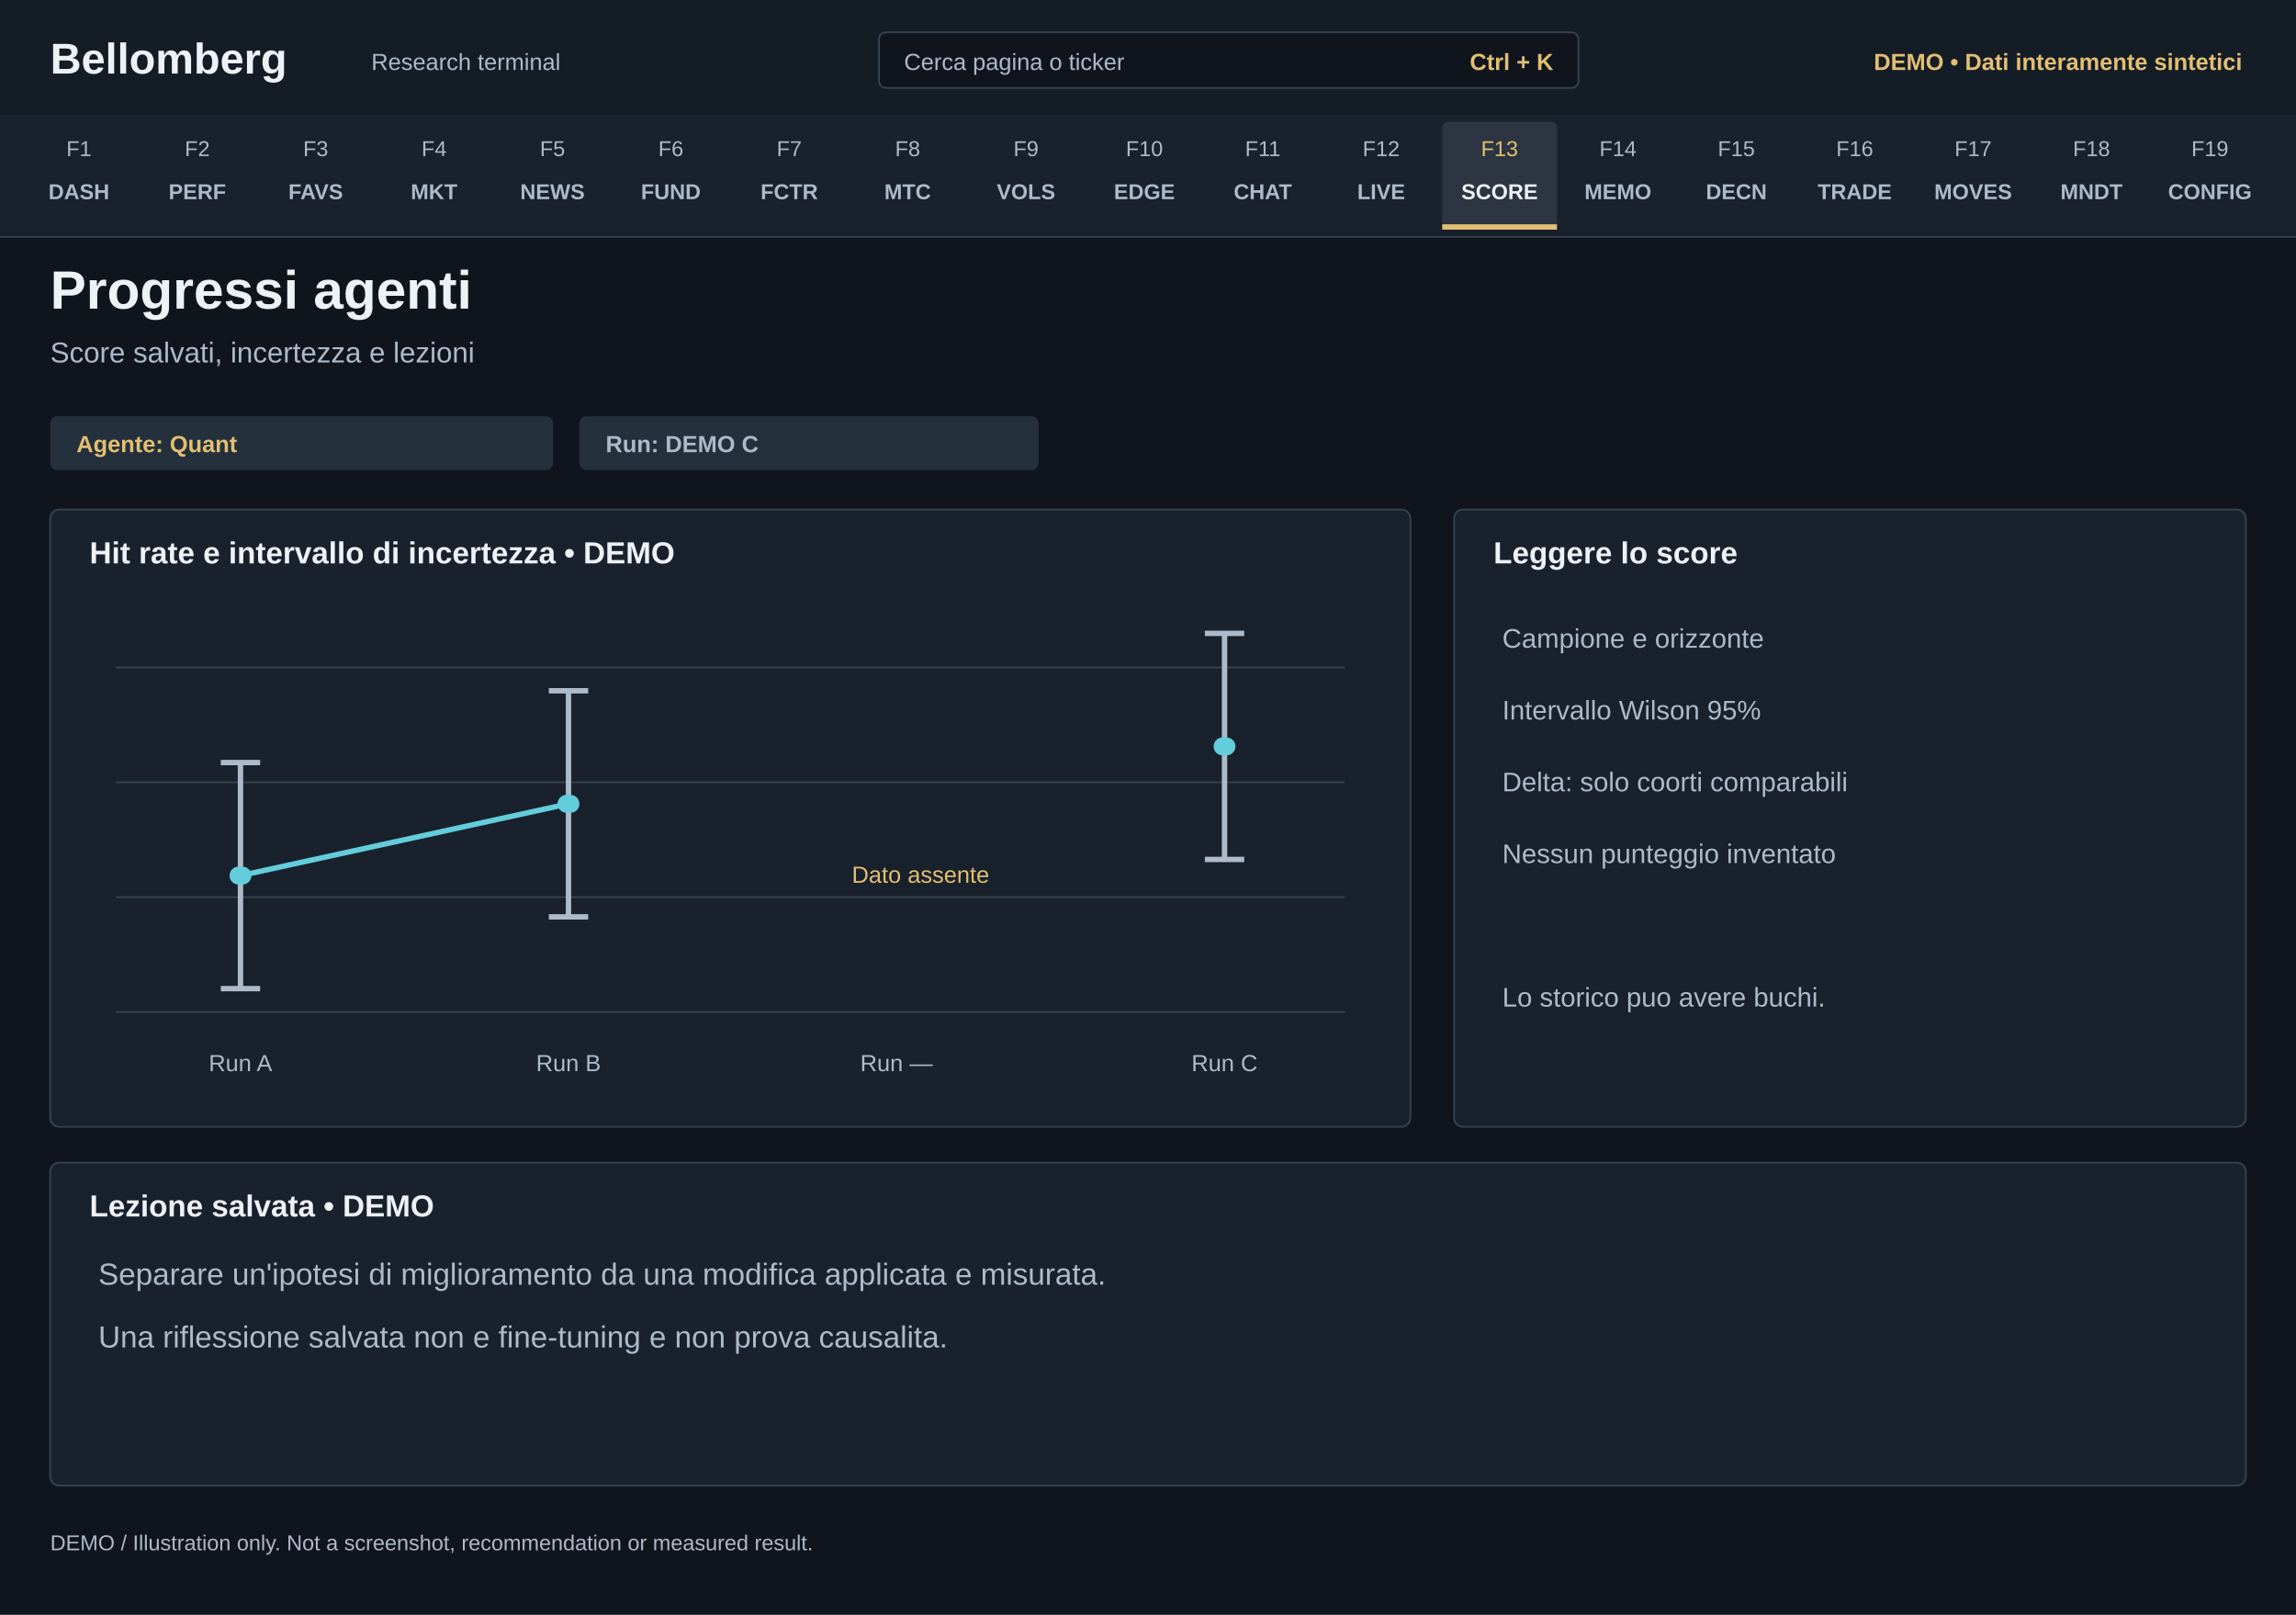
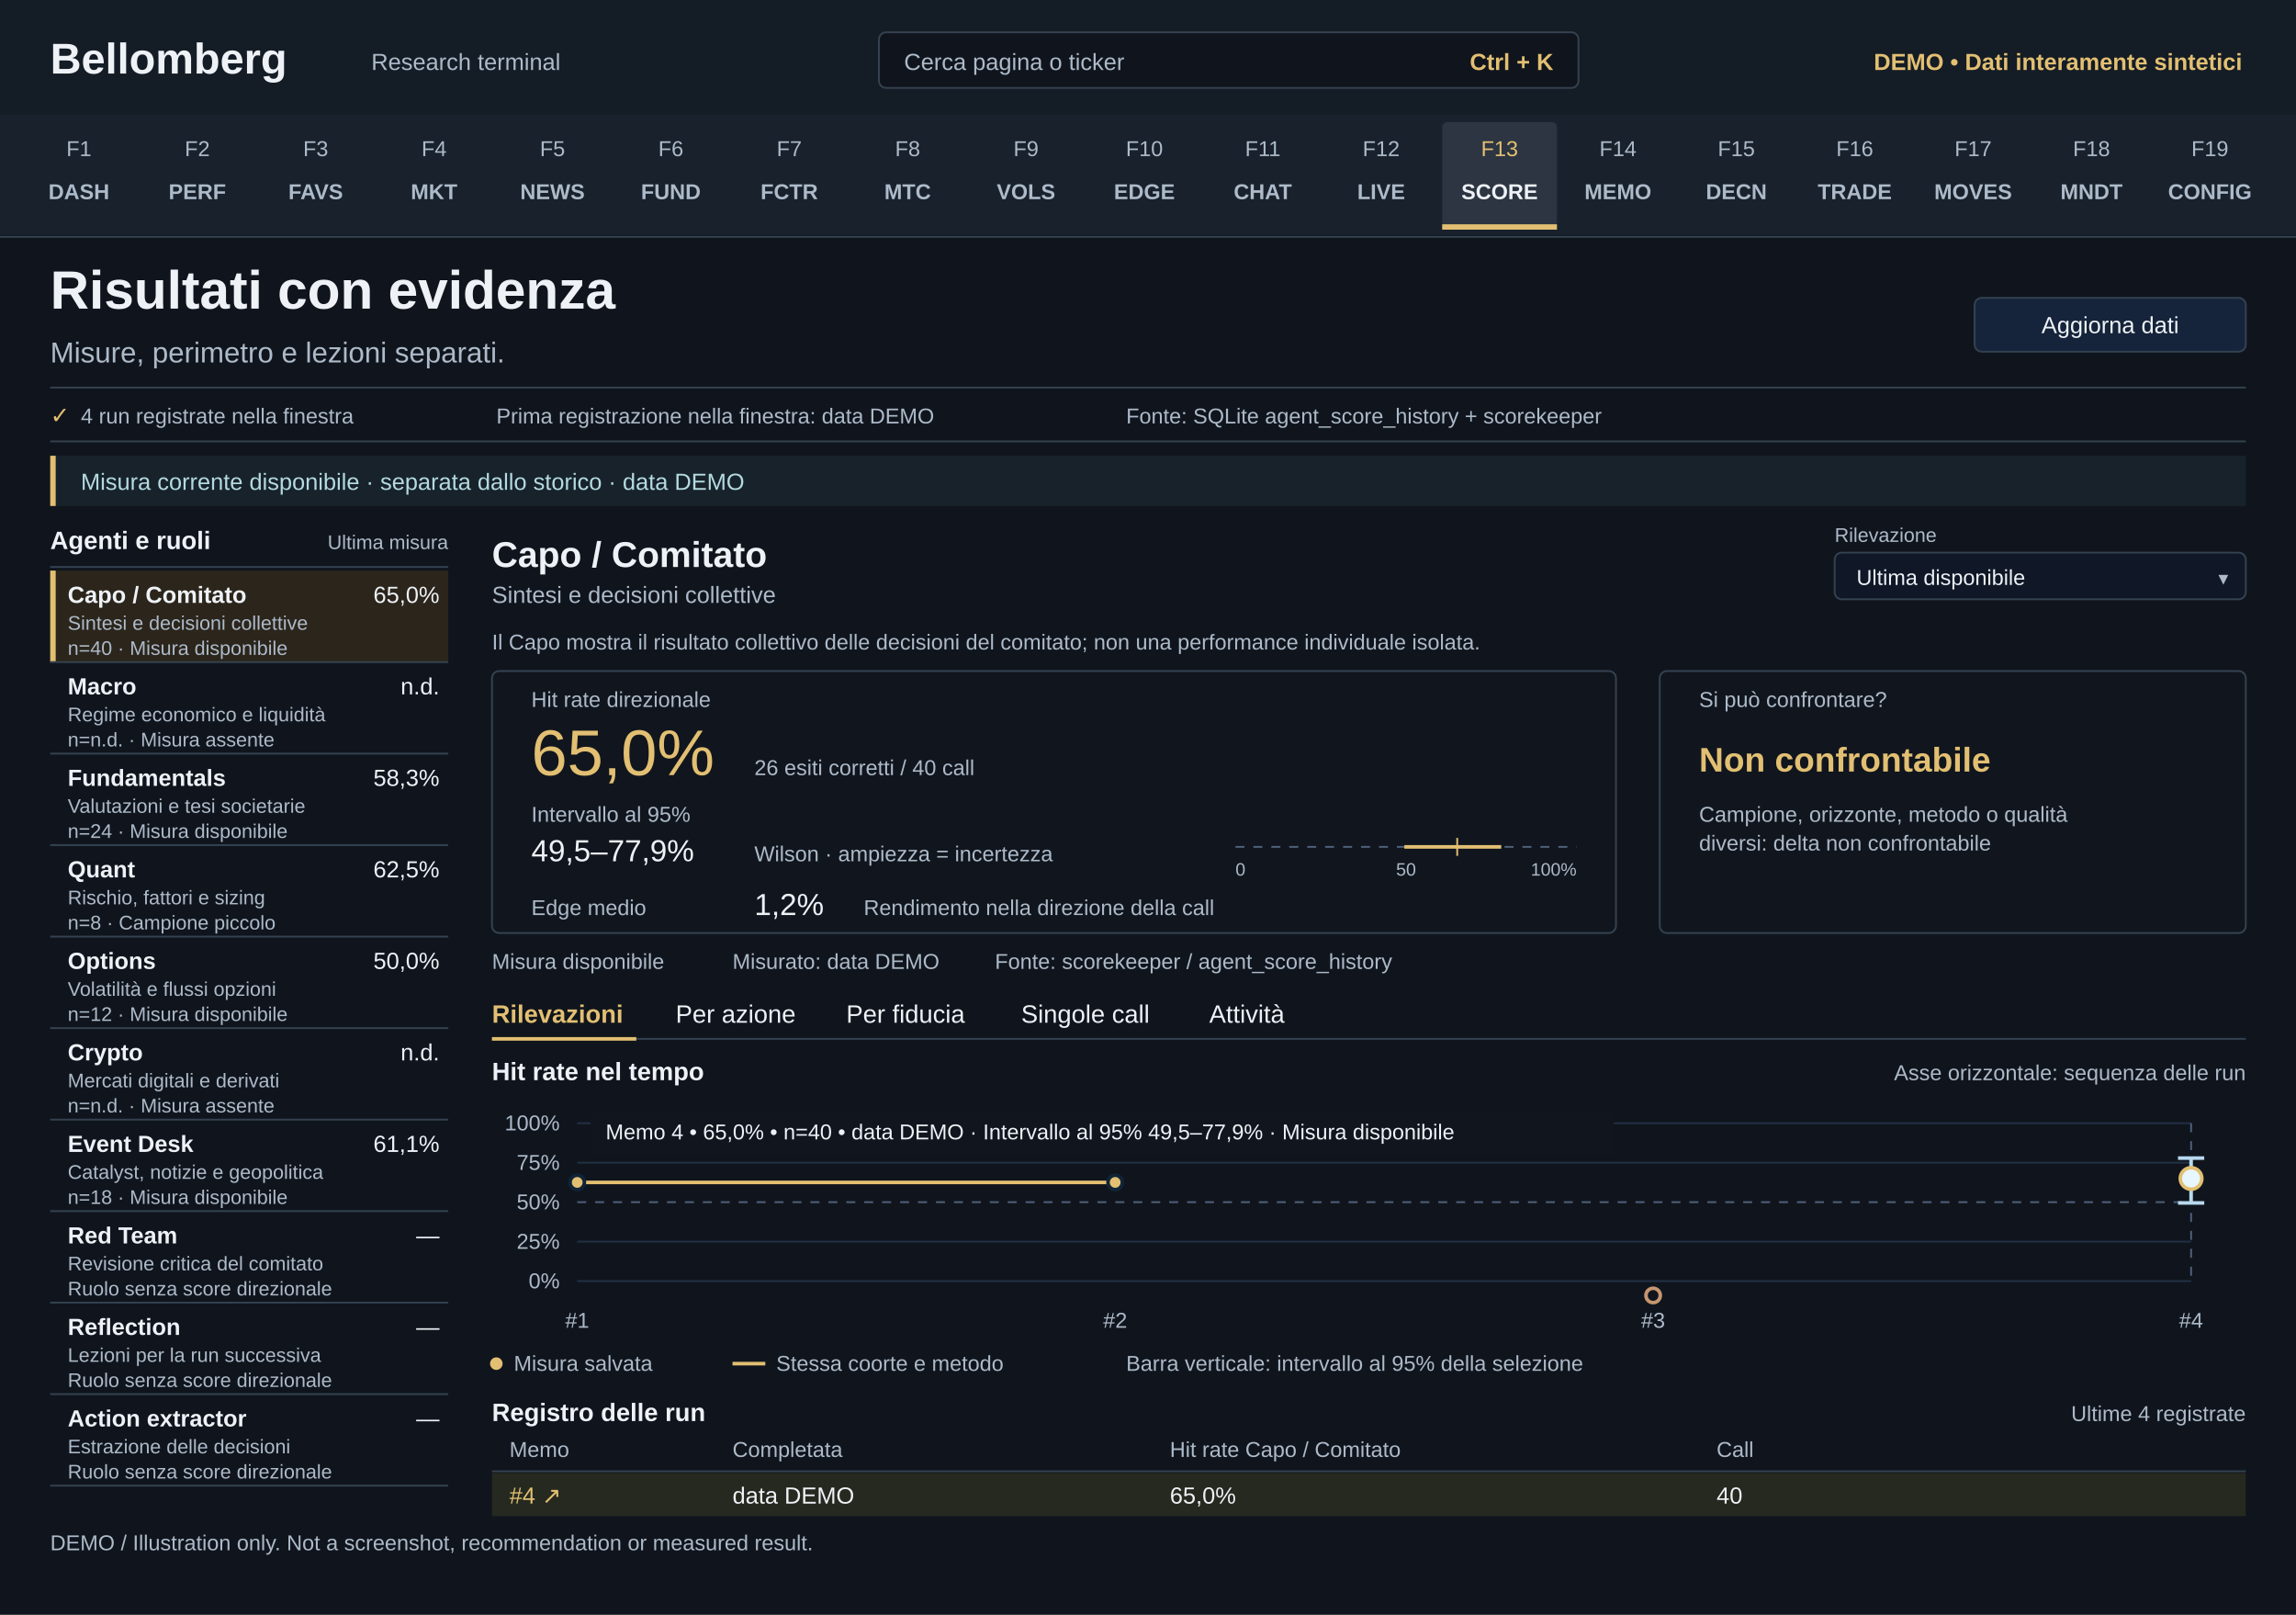
<svg xmlns="http://www.w3.org/2000/svg" width="1280" height="900" viewBox="0 0 1280 900" role="img" aria-labelledby="title desc">
  <style>text{font-family:Segoe UI,Arial,sans-serif} .mono{font-family:Consolas,monospace}</style>
  <rect x="0" y="0" width="1280" height="900" rx="0" fill="#10151d" />
  <rect x="0" y="0" width="1280" height="64" rx="0" fill="#141c26" />
  <text x="28" y="41" font-size="24" fill="#eef2f7" font-weight="650" text-anchor="start">Bellomberg</text>
  <text x="207" y="39" font-size="13" fill="#adbac9" font-weight="400" text-anchor="start">Research terminal</text>
  <rect x="490" y="18" width="390" height="31" rx="4" fill="#10151d" stroke="#344250" />
  <text x="504" y="39" font-size="13" fill="#adbac9" font-weight="400" text-anchor="start">Cerca pagina o ticker</text>
  <text x="866" y="39" font-size="13" fill="#e2bf72" font-weight="600" text-anchor="end">Ctrl + K</text>
  <text x="1250" y="39" font-size="13" fill="#e2bf72" font-weight="650" text-anchor="end">DEMO • Dati interamente sintetici</text>
  <rect x="0" y="64" width="1280" height="67" rx="0" fill="#18212c" />
  <g id="navigation" aria-label="Navigation F1 to F19">
    <text x="44" y="87" font-size="12" fill="#adbac9" font-weight="400" text-anchor="middle">F1</text>
    <text x="44" y="111" font-size="12" fill="#adbac9" font-weight="600" text-anchor="middle">DASH</text>
    <text x="110" y="87" font-size="12" fill="#adbac9" font-weight="400" text-anchor="middle">F2</text>
    <text x="110" y="111" font-size="12" fill="#adbac9" font-weight="600" text-anchor="middle">PERF</text>
    <text x="176" y="87" font-size="12" fill="#adbac9" font-weight="400" text-anchor="middle">F3</text>
    <text x="176" y="111" font-size="12" fill="#adbac9" font-weight="600" text-anchor="middle">FAVS</text>
    <text x="242" y="87" font-size="12" fill="#adbac9" font-weight="400" text-anchor="middle">F4</text>
    <text x="242" y="111" font-size="12" fill="#adbac9" font-weight="600" text-anchor="middle">MKT</text>
    <text x="308" y="87" font-size="12" fill="#adbac9" font-weight="400" text-anchor="middle">F5</text>
    <text x="308" y="111" font-size="12" fill="#adbac9" font-weight="600" text-anchor="middle">NEWS</text>
    <text x="374" y="87" font-size="12" fill="#adbac9" font-weight="400" text-anchor="middle">F6</text>
    <text x="374" y="111" font-size="12" fill="#adbac9" font-weight="600" text-anchor="middle">FUND</text>
    <text x="440" y="87" font-size="12" fill="#adbac9" font-weight="400" text-anchor="middle">F7</text>
    <text x="440" y="111" font-size="12" fill="#adbac9" font-weight="600" text-anchor="middle">FCTR</text>
    <text x="506" y="87" font-size="12" fill="#adbac9" font-weight="400" text-anchor="middle">F8</text>
    <text x="506" y="111" font-size="12" fill="#adbac9" font-weight="600" text-anchor="middle">MTC</text>
    <text x="572" y="87" font-size="12" fill="#adbac9" font-weight="400" text-anchor="middle">F9</text>
    <text x="572" y="111" font-size="12" fill="#adbac9" font-weight="600" text-anchor="middle">VOLS</text>
    <text x="638" y="87" font-size="12" fill="#adbac9" font-weight="400" text-anchor="middle">F10</text>
    <text x="638" y="111" font-size="12" fill="#adbac9" font-weight="600" text-anchor="middle">EDGE</text>
    <text x="704" y="87" font-size="12" fill="#adbac9" font-weight="400" text-anchor="middle">F11</text>
    <text x="704" y="111" font-size="12" fill="#adbac9" font-weight="600" text-anchor="middle">CHAT</text>
    <text x="770" y="87" font-size="12" fill="#adbac9" font-weight="400" text-anchor="middle">F12</text>
    <text x="770" y="111" font-size="12" fill="#adbac9" font-weight="600" text-anchor="middle">LIVE</text>
    <rect x="804" y="68" width="64" height="59" rx="3" fill="#2c3541" />
    <rect x="804" y="125" width="64" height="3" rx="0" fill="#e2bf72" />
    <text x="836" y="87" font-size="12" fill="#e2bf72" font-weight="400" text-anchor="middle">F13</text>
    <text x="836" y="111" font-size="12" fill="#eef2f7" font-weight="600" text-anchor="middle">SCORE</text>
    <text x="902" y="87" font-size="12" fill="#adbac9" font-weight="400" text-anchor="middle">F14</text>
    <text x="902" y="111" font-size="12" fill="#adbac9" font-weight="600" text-anchor="middle">MEMO</text>
    <text x="968" y="87" font-size="12" fill="#adbac9" font-weight="400" text-anchor="middle">F15</text>
    <text x="968" y="111" font-size="12" fill="#adbac9" font-weight="600" text-anchor="middle">DECN</text>
    <text x="1034" y="87" font-size="12" fill="#adbac9" font-weight="400" text-anchor="middle">F16</text>
    <text x="1034" y="111" font-size="12" fill="#adbac9" font-weight="600" text-anchor="middle">TRADE</text>
    <text x="1100" y="87" font-size="12" fill="#adbac9" font-weight="400" text-anchor="middle">F17</text>
    <text x="1100" y="111" font-size="12" fill="#adbac9" font-weight="600" text-anchor="middle">MOVES</text>
    <text x="1166" y="87" font-size="12" fill="#adbac9" font-weight="400" text-anchor="middle">F18</text>
    <text x="1166" y="111" font-size="12" fill="#adbac9" font-weight="600" text-anchor="middle">MNDT</text>
    <text x="1232" y="87" font-size="12" fill="#adbac9" font-weight="400" text-anchor="middle">F19</text>
    <text x="1232" y="111" font-size="12" fill="#adbac9" font-weight="600" text-anchor="middle">CONFIG</text>
  </g>
  <line x1="0" y1="132" x2="1280" y2="132" stroke="#344250" stroke-width="1" />
-   <text x="28.0" y="172" font-size="30" fill="#eef2f7" font-weight="650" text-anchor="start">Progressi agenti</text>
-   <text x="28.0" y="202" font-size="16" fill="#adbac9" font-weight="400" text-anchor="start">Score salvati, incertezza e lezioni</text>
+   <text x="28.0" y="172" font-size="30" fill="#eef2f7" font-weight="650" text-anchor="start">Risultati con evidenza</text>
+   <text x="28.0" y="202" font-size="16" fill="#adbac9" font-weight="400" text-anchor="start">Misure, perimetro e lezioni separati.</text>
  <text x="28.0" y="864" font-size="12" fill="#adbac9" font-weight="400" text-anchor="start">DEMO  /  Illustration only. Not a screenshot, recommendation or measured result.</text>
-   <rect x="28.0" y="232" width="280.398" height="30" rx="4" fill="#24303c" />
-   <text x="42.629" y="252" font-size="13" fill="#e2bf72" font-weight="600" text-anchor="start">Agente: Quant</text>
-   <rect x="323.028" y="232" width="256.016" height="30" rx="4" fill="#24303c" />
-   <text x="337.657" y="252" font-size="13" fill="#adbac9" font-weight="600" text-anchor="start">Run: DEMO C</text>
-   <rect x="28.0" y="284" width="758.295" height="344" rx="5" fill="#18212c" stroke="#344250" />
-   <text x="49.944" y="314" font-size="17" fill="#eef2f7" font-weight="600" text-anchor="start">Hit rate e intervallo di incertezza • DEMO</text>
-   <line x1="64.574" y1="372" x2="749.721" y2="372" stroke="#344250" stroke-width="1" />
-   <line x1="64.574" y1="436" x2="749.721" y2="436" stroke="#344250" stroke-width="1" />
-   <line x1="64.574" y1="500" x2="749.721" y2="500" stroke="#344250" stroke-width="1" />
-   <line x1="64.574" y1="564" x2="749.721" y2="564" stroke="#344250" stroke-width="1" />
-   <line x1="134.064" y1="425" x2="134.064" y2="551" stroke="#adbac9" stroke-width="3" />
-   <line x1="123.092" y1="425" x2="145.036" y2="425" stroke="#adbac9" stroke-width="3" />
-   <line x1="123.092" y1="551" x2="145.036" y2="551" stroke="#adbac9" stroke-width="3" />
-   <rect x="127.968" y="483" width="12.191" height="10" rx="5" fill="#63cddb" />
-   <line x1="316.932" y1="385" x2="316.932" y2="511" stroke="#adbac9" stroke-width="3" />
-   <line x1="305.96" y1="385" x2="327.904" y2="385" stroke="#adbac9" stroke-width="3" />
-   <line x1="305.96" y1="511" x2="327.904" y2="511" stroke="#adbac9" stroke-width="3" />
-   <rect x="310.837" y="443" width="12.191" height="10" rx="5" fill="#63cddb" />
-   <line x1="682.669" y1="353" x2="682.669" y2="479" stroke="#adbac9" stroke-width="3" />
-   <line x1="671.697" y1="353" x2="693.641" y2="353" stroke="#adbac9" stroke-width="3" />
-   <line x1="671.697" y1="479" x2="693.641" y2="479" stroke="#adbac9" stroke-width="3" />
-   <rect x="676.574" y="411" width="12.191" height="10" rx="5" fill="#63cddb" />
-   <polyline points="134.1,488.0 316.9,448.0" fill="none" stroke="#63cddb" stroke-width="3" />
-   <text x="513.211" y="492" font-size="13" fill="#e2bf72" font-weight="400" text-anchor="middle">Dato assente</text>
-   <text x="134.064" y="597" font-size="13" fill="#adbac9" font-weight="400" text-anchor="middle">Run A</text>
-   <text x="316.932" y="597" font-size="13" fill="#adbac9" font-weight="400" text-anchor="middle">Run B</text>
-   <text x="499.801" y="597" font-size="13" fill="#adbac9" font-weight="400" text-anchor="middle">Run —</text>
-   <text x="682.669" y="597" font-size="13" fill="#adbac9" font-weight="400" text-anchor="middle">Run C</text>
-   <rect x="810.677" y="284" width="441.323" height="344" rx="5" fill="#18212c" stroke="#344250" />
-   <text x="832.622" y="314" font-size="17" fill="#eef2f7" font-weight="600" text-anchor="start">Leggere lo score</text>
-   <text x="837.498" y="361" font-size="15" fill="#adbac9" font-weight="400" text-anchor="start">Campione e orizzonte</text>
-   <text x="837.498" y="401" font-size="15" fill="#adbac9" font-weight="400" text-anchor="start">Intervallo Wilson 95%</text>
-   <text x="837.498" y="441" font-size="15" fill="#adbac9" font-weight="400" text-anchor="start">Delta: solo coorti comparabili</text>
-   <text x="837.498" y="481" font-size="15" fill="#adbac9" font-weight="400" text-anchor="start">Nessun punteggio inventato</text>
-   <text x="837.498" y="521" font-size="15" fill="#adbac9" font-weight="400" text-anchor="start" />
-   <text x="837.498" y="561" font-size="15" fill="#adbac9" font-weight="400" text-anchor="start">Lo storico puo avere buchi.</text>
-   <rect x="28.0" y="648" width="1224.0" height="180" rx="5" fill="#18212c" stroke="#344250" />
-   <text x="49.944" y="678" font-size="17" fill="#eef2f7" font-weight="600" text-anchor="start">Lezione salvata • DEMO</text>
-   <text x="54.821" y="716" font-size="17" fill="#adbac9" font-weight="400" text-anchor="start">Separare un'ipotesi di miglioramento da una modifica applicata e misurata.</text>
-   <text x="54.821" y="751" font-size="17" fill="#adbac9" font-weight="400" text-anchor="start">Una riflessione salvata non e fine-tuning e non prova causalita.</text>
+   <rect x="1100.829" y="166" width="151.171" height="30" rx="4" fill="#15243a" stroke="#344250" />
+   <text x="1176.414" y="185.68" font-size="13" fill="#eef2f7" font-weight="500" text-anchor="middle">Aggiorna dati</text>
+   <line x1="28.0" y1="216" x2="1252.0" y2="216" stroke="#344250" stroke-width="1" />
+   <line x1="28.0" y1="246" x2="1252.0" y2="246" stroke="#344250" stroke-width="1" />
+   <text x="28.0" y="236" font-size="13" fill="#e2bf72" font-weight="600" text-anchor="start">✓</text>
+   <text x="45.068" y="236" font-size="12" fill="#adbac9" font-weight="400" text-anchor="start">4 run registrate nella finestra</text>
+   <text x="276.701" y="236" font-size="12" fill="#adbac9" font-weight="400" text-anchor="start">Prima registrazione nella finestra: data DEMO</text>
+   <text x="627.809" y="236" font-size="12" fill="#adbac9" font-weight="400" text-anchor="start">Fonte: SQLite agent_score_history + scorekeeper</text>
+   <rect x="28.0" y="254" width="1224.0" height="28" rx="0" fill="#17222b" />
+   <rect x="28.0" y="254" width="3.048" height="28" rx="0" fill="#e2bf72" />
+   <text x="45.068" y="273" font-size="13" fill="#b4dae0" font-weight="400" text-anchor="start">Misura corrente disponibile · separata dallo storico · data DEMO</text>
+   <text x="28.0" y="306" font-size="14" fill="#eef2f7" font-weight="600" text-anchor="start">Agenti e ruoli</text>
+   <text x="249.88" y="306" font-size="11" fill="#adbac9" font-weight="400" text-anchor="end">Ultima misura</text>
+   <line x1="28.0" y1="316" x2="249.88" y2="316" stroke="#344250" stroke-width="1" />
+   <rect x="28.0" y="318" width="221.88" height="51" rx="0" fill="#2b251b" />
+   <rect x="28.0" y="318" width="3.048" height="51" rx="0" fill="#e2bf72" />
+   <text x="37.753" y="336" font-size="13" fill="#eef2f7" font-weight="600" text-anchor="start">Capo / Comitato</text>
+   <text x="245.004" y="336" font-size="13" fill="#eef2f7" font-weight="400" text-anchor="end">65,0%</text>
+   <text x="37.753" y="351" font-size="11" fill="#adbac9" font-weight="400" text-anchor="start">Sintesi e decisioni collettive</text>
+   <text x="37.753" y="365" font-size="11" fill="#adbac9" font-weight="400" text-anchor="start">n=40 · Misura disponibile</text>
+   <line x1="28.0" y1="369" x2="249.88" y2="369" stroke="#344250" stroke-width="1" />
+   <text x="37.753" y="387" font-size="13" fill="#eef2f7" font-weight="600" text-anchor="start">Macro</text>
+   <text x="245.004" y="387" font-size="13" fill="#eef2f7" font-weight="400" text-anchor="end">n.d.</text>
+   <text x="37.753" y="402" font-size="11" fill="#adbac9" font-weight="400" text-anchor="start">Regime economico e liquidità</text>
+   <text x="37.753" y="416" font-size="11" fill="#adbac9" font-weight="400" text-anchor="start">n=n.d. · Misura assente</text>
+   <line x1="28.0" y1="420" x2="249.88" y2="420" stroke="#344250" stroke-width="1" />
+   <text x="37.753" y="438" font-size="13" fill="#eef2f7" font-weight="600" text-anchor="start">Fundamentals</text>
+   <text x="245.004" y="438" font-size="13" fill="#eef2f7" font-weight="400" text-anchor="end">58,3%</text>
+   <text x="37.753" y="453" font-size="11" fill="#adbac9" font-weight="400" text-anchor="start">Valutazioni e tesi societarie</text>
+   <text x="37.753" y="467" font-size="11" fill="#adbac9" font-weight="400" text-anchor="start">n=24 · Misura disponibile</text>
+   <line x1="28.0" y1="471" x2="249.88" y2="471" stroke="#344250" stroke-width="1" />
+   <text x="37.753" y="489" font-size="13" fill="#eef2f7" font-weight="600" text-anchor="start">Quant</text>
+   <text x="245.004" y="489" font-size="13" fill="#eef2f7" font-weight="400" text-anchor="end">62,5%</text>
+   <text x="37.753" y="504" font-size="11" fill="#adbac9" font-weight="400" text-anchor="start">Rischio, fattori e sizing</text>
+   <text x="37.753" y="518" font-size="11" fill="#adbac9" font-weight="400" text-anchor="start">n=8 · Campione piccolo</text>
+   <line x1="28.0" y1="522" x2="249.88" y2="522" stroke="#344250" stroke-width="1" />
+   <text x="37.753" y="540" font-size="13" fill="#eef2f7" font-weight="600" text-anchor="start">Options</text>
+   <text x="245.004" y="540" font-size="13" fill="#eef2f7" font-weight="400" text-anchor="end">50,0%</text>
+   <text x="37.753" y="555" font-size="11" fill="#adbac9" font-weight="400" text-anchor="start">Volatilità e flussi opzioni</text>
+   <text x="37.753" y="569" font-size="11" fill="#adbac9" font-weight="400" text-anchor="start">n=12 · Misura disponibile</text>
+   <line x1="28.0" y1="573" x2="249.88" y2="573" stroke="#344250" stroke-width="1" />
+   <text x="37.753" y="591" font-size="13" fill="#eef2f7" font-weight="600" text-anchor="start">Crypto</text>
+   <text x="245.004" y="591" font-size="13" fill="#eef2f7" font-weight="400" text-anchor="end">n.d.</text>
+   <text x="37.753" y="606" font-size="11" fill="#adbac9" font-weight="400" text-anchor="start">Mercati digitali e derivati</text>
+   <text x="37.753" y="620" font-size="11" fill="#adbac9" font-weight="400" text-anchor="start">n=n.d. · Misura assente</text>
+   <line x1="28.0" y1="624" x2="249.88" y2="624" stroke="#344250" stroke-width="1" />
+   <text x="37.753" y="642" font-size="13" fill="#eef2f7" font-weight="600" text-anchor="start">Event Desk</text>
+   <text x="245.004" y="642" font-size="13" fill="#eef2f7" font-weight="400" text-anchor="end">61,1%</text>
+   <text x="37.753" y="657" font-size="11" fill="#adbac9" font-weight="400" text-anchor="start">Catalyst, notizie e geopolitica</text>
+   <text x="37.753" y="671" font-size="11" fill="#adbac9" font-weight="400" text-anchor="start">n=18 · Misura disponibile</text>
+   <line x1="28.0" y1="675" x2="249.88" y2="675" stroke="#344250" stroke-width="1" />
+   <text x="37.753" y="693" font-size="13" fill="#eef2f7" font-weight="600" text-anchor="start">Red Team</text>
+   <text x="245.004" y="693" font-size="13" fill="#eef2f7" font-weight="400" text-anchor="end">—</text>
+   <text x="37.753" y="708" font-size="11" fill="#adbac9" font-weight="400" text-anchor="start">Revisione critica del comitato</text>
+   <text x="37.753" y="722" font-size="11" fill="#adbac9" font-weight="400" text-anchor="start">Ruolo senza score direzionale</text>
+   <line x1="28.0" y1="726" x2="249.88" y2="726" stroke="#344250" stroke-width="1" />
+   <text x="37.753" y="744" font-size="13" fill="#eef2f7" font-weight="600" text-anchor="start">Reflection</text>
+   <text x="245.004" y="744" font-size="13" fill="#eef2f7" font-weight="400" text-anchor="end">—</text>
+   <text x="37.753" y="759" font-size="11" fill="#adbac9" font-weight="400" text-anchor="start">Lezioni per la run successiva</text>
+   <text x="37.753" y="773" font-size="11" fill="#adbac9" font-weight="400" text-anchor="start">Ruolo senza score direzionale</text>
+   <line x1="28.0" y1="777" x2="249.88" y2="777" stroke="#344250" stroke-width="1" />
+   <text x="37.753" y="795" font-size="13" fill="#eef2f7" font-weight="600" text-anchor="start">Action extractor</text>
+   <text x="245.004" y="795" font-size="13" fill="#eef2f7" font-weight="400" text-anchor="end">—</text>
+   <text x="37.753" y="810" font-size="11" fill="#adbac9" font-weight="400" text-anchor="start">Estrazione delle decisioni</text>
+   <text x="37.753" y="824" font-size="11" fill="#adbac9" font-weight="400" text-anchor="start">Ruolo senza score direzionale</text>
+   <line x1="28.0" y1="828" x2="249.88" y2="828" stroke="#344250" stroke-width="1" />
+   <text x="274.263" y="316" font-size="20" fill="#eef2f7" font-weight="600" text-anchor="start">Capo / Comitato</text>
+   <text x="274.263" y="336" font-size="13" fill="#adbac9" font-weight="400" text-anchor="start">Sintesi e decisioni collettive</text>
+   <text x="1022.805" y="302" font-size="11" fill="#adbac9" font-weight="400" text-anchor="start">Rilevazione</text>
+   <rect x="1022.805" y="308" width="229.195" height="26" rx="4" fill="#101827" stroke="#344250" />
+   <text x="1034.996" y="326" font-size="12" fill="#eef2f7" font-weight="400" text-anchor="start">Ultima disponibile</text>
+   <text x="1242.247" y="326" font-size="11" fill="#adbac9" font-weight="400" text-anchor="end">▾</text>
+   <text x="274.263" y="362" font-size="12" fill="#adbac9" font-weight="400" text-anchor="start">Il Capo mostra il risultato collettivo delle decisioni del comitato; non una performance individuale isolata.</text>
+   <rect x="274.263" y="374" width="626.629" height="146" rx="4" fill="#11161e" stroke="#344250" />
+   <text x="296.207" y="394" font-size="12" fill="#adbac9" font-weight="400" text-anchor="start">Hit rate direzionale</text>
+   <text x="296.207" y="432" font-size="36" fill="#e2bf72" font-weight="500" text-anchor="start">65,0%</text>
+   <text x="420.558" y="432" font-size="12" fill="#adbac9" font-weight="400" text-anchor="start">26 esiti corretti / 40 call</text>
+   <text x="296.207" y="458" font-size="12" fill="#adbac9" font-weight="400" text-anchor="start">Intervallo al 95%</text>
+   <text x="296.207" y="480" font-size="17" fill="#eef2f7" font-weight="500" text-anchor="start">49,5–77,9%</text>
+   <text x="420.558" y="480" font-size="12" fill="#adbac9" font-weight="400" text-anchor="start">Wilson · ampiezza = incertezza</text>
+   <line x1="688.765" y1="472" x2="878.948" y2="472" stroke="#50617b" stroke-width="1" stroke-dasharray="5 5" />
+   <line x1="782.906" y1="472" x2="836.918" y2="472" stroke="#e2bf72" stroke-width="2" />
+   <line x1="812.384" y1="467" x2="812.384" y2="477" stroke="#e2bf72" stroke-width="1" />
+   <text x="688.765" y="488" font-size="10" fill="#adbac9" font-weight="400" text-anchor="start">0</text>
+   <text x="783.857" y="488" font-size="10" fill="#adbac9" font-weight="400" text-anchor="middle">50</text>
+   <text x="878.948" y="488" font-size="10" fill="#adbac9" font-weight="400" text-anchor="end">100%</text>
+   <text x="296.207" y="510" font-size="12" fill="#adbac9" font-weight="400" text-anchor="start">Edge medio</text>
+   <text x="420.558" y="510" font-size="17" fill="#eef2f7" font-weight="500" text-anchor="start">1,2%</text>
+   <text x="481.514" y="510" font-size="12" fill="#adbac9" font-weight="400" text-anchor="start">Rendimento nella direzione della call</text>
+   <rect x="925.275" y="374" width="326.725" height="146" rx="4" fill="#11161e" stroke="#344250" />
+   <text x="947.219" y="394" font-size="12" fill="#adbac9" font-weight="400" text-anchor="start">Si può confrontare?</text>
+   <text x="947.219" y="430" font-size="19" fill="#e2bf72" font-weight="600" text-anchor="start">Non confrontabile</text>
+   <text x="947.219" y="458" font-size="12" fill="#adbac9" font-weight="400" text-anchor="start">Campione, orizzonte, metodo o qualità</text>
+   <text x="947.219" y="474" font-size="12" fill="#adbac9" font-weight="400" text-anchor="start">diversi: delta non confrontabile</text>
+   <text x="274.263" y="540" font-size="12" fill="#adbac9" font-weight="400" text-anchor="start">Misura disponibile</text>
+   <text x="408.367" y="540" font-size="12" fill="#adbac9" font-weight="400" text-anchor="start">Misurato: data DEMO</text>
+   <text x="554.661" y="540" font-size="12" fill="#adbac9" font-weight="400" text-anchor="start">Fonte: scorekeeper / agent_score_history</text>
+   <line x1="274.263" y1="579" x2="1252.0" y2="579" stroke="#344250" stroke-width="1" />
+   <text x="274.263" y="570" font-size="14" fill="#e2bf72" font-weight="600" text-anchor="start">Rilevazioni</text>
+   <text x="376.669" y="570" font-size="14" fill="#eef2f7" font-weight="400" text-anchor="start">Per azione</text>
+   <text x="471.761" y="570" font-size="14" fill="#eef2f7" font-weight="400" text-anchor="start">Per fiducia</text>
+   <text x="569.291" y="570" font-size="14" fill="#eef2f7" font-weight="400" text-anchor="start">Singole call</text>
+   <text x="674.135" y="570" font-size="14" fill="#eef2f7" font-weight="400" text-anchor="start">Attività</text>
+   <line x1="274.263" y1="579" x2="354.725" y2="579" stroke="#e2bf72" stroke-width="2" />
+   <text x="274.263" y="602" font-size="14" fill="#eef2f7" font-weight="600" text-anchor="start">Hit rate nel tempo</text>
+   <text x="1252.0" y="602" font-size="12" fill="#adbac9" font-weight="400" text-anchor="end">Asse orizzontale: sequenza delle run</text>
+   <line x1="321.809" y1="714.0" x2="1221.522" y2="714.0" stroke="#223045" stroke-width="1" />
+   <text x="312.056" y="718.0" font-size="12" fill="#adbac9" font-weight="400" text-anchor="end">0%</text>
+   <line x1="321.809" y1="692.0" x2="1221.522" y2="692.0" stroke="#223045" stroke-width="1" />
+   <text x="312.056" y="696.0" font-size="12" fill="#adbac9" font-weight="400" text-anchor="end">25%</text>
+   <line x1="321.809" y1="670.0" x2="1221.522" y2="670.0" stroke="#50617b" stroke-width="1" stroke-dasharray="5 5" />
+   <text x="312.056" y="674.0" font-size="12" fill="#adbac9" font-weight="400" text-anchor="end">50%</text>
+   <line x1="321.809" y1="648.0" x2="1221.522" y2="648.0" stroke="#223045" stroke-width="1" />
+   <text x="312.056" y="652.0" font-size="12" fill="#adbac9" font-weight="400" text-anchor="end">75%</text>
+   <line x1="321.809" y1="626.0" x2="1221.522" y2="626.0" stroke="#223045" stroke-width="1" />
+   <text x="312.056" y="630.0" font-size="12" fill="#adbac9" font-weight="400" text-anchor="end">100%</text>
+   <line x1="1221.522" y1="626" x2="1221.522" y2="714" stroke="#50617b" stroke-width="1" stroke-dasharray="5 5" />
+   <line x1="321.809" y1="659.0" x2="621.713" y2="659.0" stroke="#e2bf72" stroke-width="2" />
+   <line x1="1221.522" y1="670.44" x2="1221.522" y2="645.448" stroke="#b7d9ee" stroke-width="2" />
+   <line x1="1214.207" y1="670.44" x2="1228.837" y2="670.44" stroke="#b7d9ee" stroke-width="2" />
+   <line x1="1214.207" y1="645.448" x2="1228.837" y2="645.448" stroke="#b7d9ee" stroke-width="2" />
+   <circle cx="321.8" cy="659.0" r="4" fill="#e2bf72" stroke="#102337" stroke-width="2" />
+   <circle cx="621.7" cy="659.0" r="4" fill="#e2bf72" stroke="#102337" stroke-width="2" />
+   <circle cx="921.6" cy="722.0" r="4" fill="none" stroke="#c69670" stroke-width="2" />
+   <circle cx="1221.5" cy="656.8" r="6" fill="#e8f7ff" stroke="#e2bf72" stroke-width="2" />
+   <text x="321.809" y="740" font-size="12" fill="#adbac9" font-weight="400" text-anchor="middle">#1</text>
+   <text x="621.713" y="740" font-size="12" fill="#adbac9" font-weight="400" text-anchor="middle">#2</text>
+   <text x="921.618" y="740" font-size="12" fill="#adbac9" font-weight="400" text-anchor="middle">#3</text>
+   <text x="1221.522" y="740" font-size="12" fill="#adbac9" font-weight="400" text-anchor="middle">#4</text>
+   <rect x="329.124" y="619" width="570.55" height="24" rx="0" fill="#11161e" />
+   <text x="337.657" y="635" font-size="12" fill="#eef2f7" font-weight="400" text-anchor="start">Memo 4 • 65,0% • n=40 • data DEMO · Intervallo al 95% 49,5–77,9% · Misura disponibile</text>
+   <circle cx="276.7" cy="760.0" r="3.5" fill="#e2bf72" />
+   <text x="286.454" y="764" font-size="12" fill="#adbac9" font-weight="400" text-anchor="start">Misura salvata</text>
+   <line x1="408.367" y1="760" x2="426.653" y2="760" stroke="#e2bf72" stroke-width="2" />
+   <text x="432.749" y="764" font-size="12" fill="#adbac9" font-weight="400" text-anchor="start">Stessa coorte e metodo</text>
+   <text x="627.809" y="764" font-size="12" fill="#adbac9" font-weight="400" text-anchor="start">Barra verticale: intervallo al 95% della selezione</text>
+   <text x="274.263" y="792" font-size="14" fill="#eef2f7" font-weight="600" text-anchor="start">Registro delle run</text>
+   <text x="1252.0" y="792" font-size="12" fill="#adbac9" font-weight="400" text-anchor="end">Ultime 4 registrate</text>
+   <text x="284.016" y="812" font-size="12" fill="#adbac9" font-weight="400" text-anchor="start">Memo</text>
+   <text x="408.367" y="812" font-size="12" fill="#adbac9" font-weight="400" text-anchor="start">Completata</text>
+   <text x="652.191" y="812" font-size="12" fill="#adbac9" font-weight="400" text-anchor="start">Hit rate Capo / Comitato</text>
+   <text x="956.972" y="812" font-size="12" fill="#adbac9" font-weight="400" text-anchor="start">Call</text>
+   <line x1="274.263" y1="820" x2="1252.0" y2="820" stroke="#344250" stroke-width="1" />
+   <rect x="274.263" y="821" width="977.737" height="24" rx="0" fill="#25291f" />
+   <text x="284.016" y="838" font-size="13" fill="#e2bf72" font-weight="400" text-anchor="start">#4 ↗</text>
+   <text x="408.367" y="838" font-size="13" fill="#eef2f7" font-weight="400" text-anchor="start">data DEMO</text>
+   <text x="652.191" y="838" font-size="13" fill="#eef2f7" font-weight="400" text-anchor="start">65,0%</text>
+   <text x="956.972" y="838" font-size="13" fill="#eef2f7" font-weight="400" text-anchor="start">40</text>
</svg>
